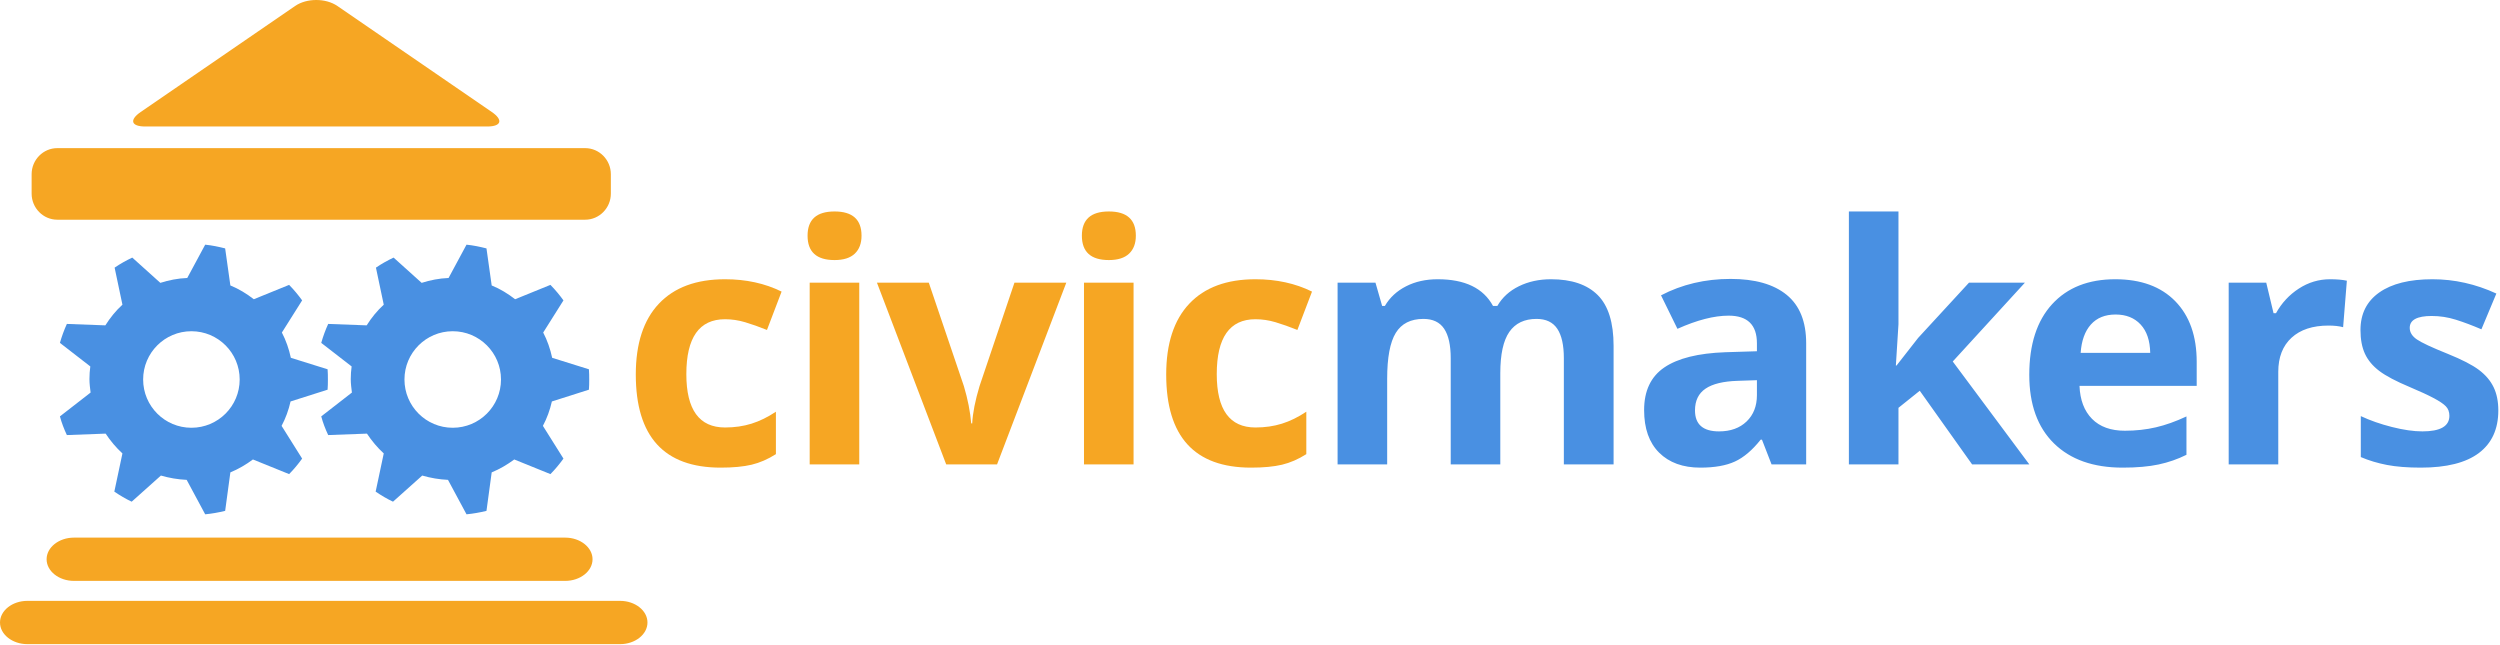
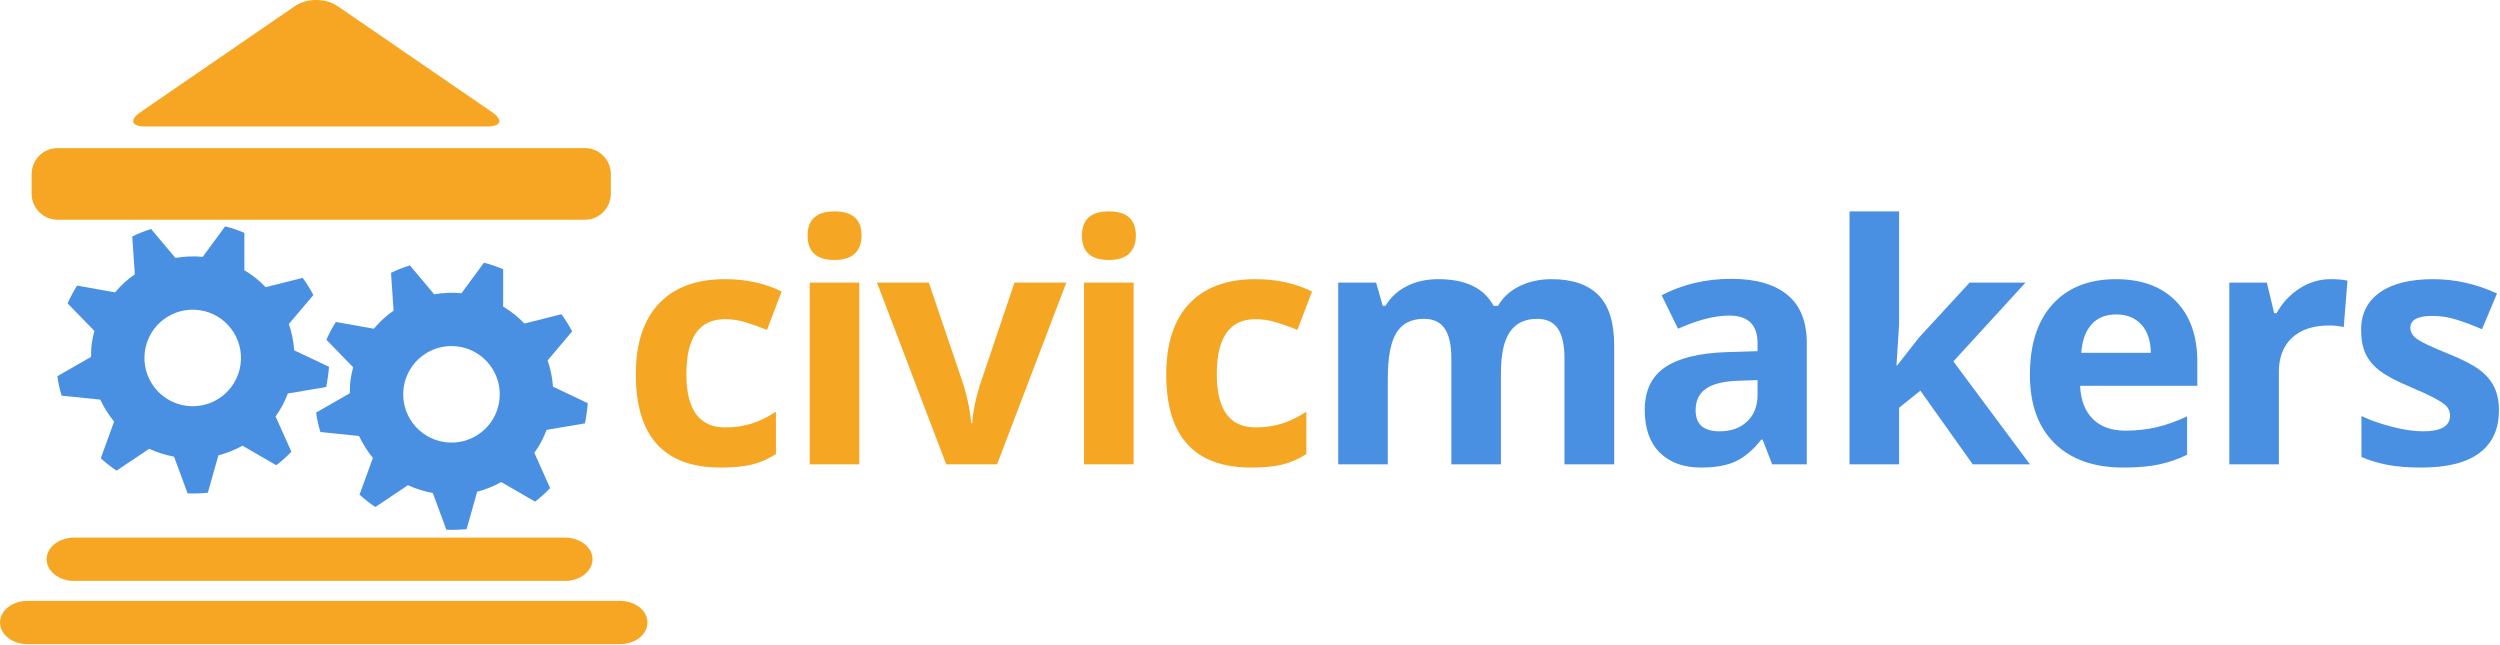
<svg xmlns="http://www.w3.org/2000/svg" width="1502px" height="387px" viewBox="0 0 1502 387" version="1.1">
  <description>Created with Sketch (http://www.bohemiancoding.com/sketch)</description>
  <defs />
  <g id="Page-1" stroke="none" stroke-width="1" fill="none" fill-rule="evenodd">
-     <g id="Group-+-path3-+-path3">
-       <g id="Group" fill="#F6A623">
-         <path d="M339.555,349 L44.445,349 C35.399,349 28,343.151 28,336.002 C28,328.849 35.399,323 44.445,323 L339.555,323 C348.601,323 356,328.849 356,336.002 C356,343.151 348.601,349 339.555,349 Z" id="Shape" />
-         <path d="M389,374 C389,381.15 381.604,387 372.562,387 L16.438,387 C7.401,387 0,381.15 0,374 C0,366.85 7.396,361 16.438,361 L372.562,361 C381.604,361 389,366.85 389,374 L389,374 Z" id="Shape" />
-         <path d="M367,116.337 C367,124.952 360.058,132 351.577,132 L34.418,132 C25.938,132 19,124.952 19,116.337 L19,104.663 C19,96.048 25.938,89 34.418,89 L351.577,89 C360.058,89 367,96.048 367,104.663 L367,116.337 L367,116.337 Z" id="Shape" />
-         <path d="M87.254,76 C78.771,76 77.548,72.076 84.54,67.277 L177.296,3.6 C184.283,-1.2 195.721,-1.2 202.708,3.6 L295.464,67.277 C302.451,72.076 301.229,76 292.745,76 L87.254,76 L87.254,76 Z" id="Shape" />
-       </g>
-       <g id="path3-+-path3" transform="translate(36, 147)" fill="#4990E2">
-         <path d="M161,81.085 C161,79.033 160.987,76.894 160.825,74.873 L138.744,67.971 C137.593,62.632 135.818,57.498 133.354,52.789 L145.524,33.468 C143.143,30.176 140.539,27.044 137.699,24.153 L116.488,32.779 C112.175,29.442 107.541,26.595 102.405,24.498 L99.275,2.243 C95.364,1.256 91.389,0.408 87.28,0 L76.503,20.01 C70.861,20.234 65.464,21.303 60.332,22.942 L43.466,7.759 C39.781,9.515 36.148,11.529 32.861,13.797 L37.556,36.053 C33.556,39.7 30.196,43.884 27.299,48.474 L4.176,47.617 C2.512,51.273 1.109,55.079 0.003,59.004 L18.259,73.152 C17.921,75.651 17.736,78.163 17.736,80.741 C17.736,83.543 18.102,86.156 18.431,88.848 L0,103.167 C1.046,107.092 2.458,110.704 4.173,114.383 L27.471,113.523 C30.352,117.9 33.754,121.93 37.556,125.425 L32.689,148.373 C36.049,150.641 39.408,152.672 43.119,154.409 L60.679,138.71 C65.709,140.178 70.861,141.048 76.152,141.298 L87.28,162 C91.379,161.605 95.364,160.877 99.275,159.931 L102.405,136.812 C107.257,134.81 111.837,132.106 115.965,129.047 L137.699,137.844 C140.539,134.972 143.146,131.831 145.524,128.528 L133.179,108.86 C135.617,104.261 137.383,99.438 138.569,94.196 L160.821,87.124 C160.974,85.106 161,83.138 161,81.085 L161,81.085 L161,81.085 Z M108,81.002 C108,97.025 95.022,110 79.002,110 C62.978,110 50,97.025 50,81.002 C50,64.978 62.978,52 79.002,52 C95.025,52 108,64.978 108,81.002 L108,81.002 L108,81.002 Z" id="path3" />
-         <path d="M318,81.085 C318,79.033 317.987,76.894 317.825,74.873 L295.744,67.971 C294.593,62.632 292.818,57.498 290.354,52.789 L302.524,33.468 C300.143,30.176 297.539,27.044 294.699,24.153 L273.488,32.779 C269.175,29.442 264.541,26.595 259.405,24.498 L256.275,2.243 C252.364,1.256 248.389,0.408 244.28,0 L233.503,20.01 C227.861,20.234 222.464,21.303 217.332,22.942 L200.466,7.759 C196.781,9.515 193.148,11.529 189.861,13.797 L194.556,36.053 C190.556,39.7 187.196,43.884 184.299,48.474 L161.176,47.617 C159.512,51.273 158.109,55.079 157.003,59.004 L175.259,73.152 C174.921,75.651 174.736,78.163 174.736,80.741 C174.736,83.543 175.102,86.156 175.431,88.848 L157,103.167 C158.046,107.092 159.458,110.704 161.173,114.383 L184.471,113.523 C187.352,117.9 190.754,121.93 194.556,125.425 L189.689,148.373 C193.049,150.641 196.408,152.672 200.119,154.409 L217.679,138.71 C222.709,140.178 227.861,141.048 233.152,141.298 L244.28,162 C248.379,161.605 252.364,160.877 256.275,159.931 L259.405,136.812 C264.257,134.81 268.837,132.106 272.965,129.047 L294.699,137.844 C297.539,134.972 300.146,131.831 302.524,128.528 L290.179,108.86 C292.617,104.261 294.383,99.438 295.569,94.196 L317.821,87.124 C317.974,85.106 318,83.138 318,81.085 L318,81.085 L318,81.085 Z M265,81.002 C265,97.025 252.022,110 236.002,110 C219.978,110 207,97.025 207,81.002 C207,64.978 219.978,52 236.002,52 C252.025,52 265,64.978 265,81.002 L265,81.002 L265,81.002 Z" id="path3" />
-       </g>
+     <g id="Group" fill="#F6A623">
+       <path d="M339.555,349 L44.445,349 C35.399,349 28,343.151 28,336.002 C28,328.849 35.399,323 44.445,323 L339.555,323 C348.601,323 356,328.849 356,336.002 C356,343.151 348.601,349 339.555,349 Z" id="Shape" />
+       <path d="M389,374 C389,381.15 381.604,387 372.562,387 L16.438,387 C7.401,387 0,381.15 0,374 C0,366.85 7.396,361 16.438,361 L372.562,361 C381.604,361 389,366.85 389,374 L389,374 Z" id="Shape" />
+       <path d="M367,116.337 C367,124.952 360.058,132 351.577,132 L34.418,132 C25.938,132 19,124.952 19,116.337 L19,104.663 C19,96.048 25.938,89 34.418,89 L351.577,89 C360.058,89 367,96.048 367,104.663 L367,116.337 L367,116.337 Z" id="Shape" />
+       <path d="M87.254,76 C78.771,76 77.548,72.076 84.54,67.277 L177.296,3.6 C184.283,-1.2 195.721,-1.2 202.708,3.6 L295.464,67.277 C302.451,72.076 301.229,76 292.745,76 L87.254,76 L87.254,76 Z" id="Shape" />
    </g>
-     <path d="M901.379,279 L871.594,279 L871.594,215.23 C871.594,207.353 870.275,201.445 867.639,197.506 C865.002,193.567 860.852,191.598 855.188,191.598 C847.57,191.598 842.036,194.397 838.586,199.996 C835.135,205.595 833.41,214.807 833.41,227.633 L833.41,279 L803.625,279 L803.625,169.82 L826.379,169.82 L830.383,183.785 L832.043,183.785 C834.973,178.772 839.204,174.85 844.738,172.018 C850.272,169.186 856.62,167.77 863.781,167.77 C880.122,167.77 891.19,173.108 896.984,183.785 L899.621,183.785 C902.551,178.707 906.864,174.768 912.561,171.969 C918.257,169.169 924.686,167.77 931.848,167.77 C944.218,167.77 953.576,170.943 959.924,177.291 C966.272,183.639 969.445,193.811 969.445,207.809 L969.445,279 L939.562,279 L939.562,215.23 C939.562,207.353 938.244,201.445 935.607,197.506 C932.971,193.567 928.82,191.598 923.156,191.598 C915.865,191.598 910.412,194.202 906.799,199.41 C903.186,204.619 901.379,212.887 901.379,224.215 L901.379,279 Z M1064.348,279 L1058.586,264.156 L1057.805,264.156 C1052.792,270.471 1047.632,274.85 1042.326,277.291 C1037.02,279.732 1030.103,280.953 1021.574,280.953 C1011.092,280.953 1002.841,277.958 996.818,271.969 C990.796,265.979 987.785,257.451 987.785,246.383 C987.785,234.794 991.838,226.249 999.943,220.748 C1008.049,215.247 1020.272,212.203 1036.613,211.617 L1055.559,211.031 L1055.559,206.246 C1055.559,195.178 1049.895,189.645 1038.566,189.645 C1029.842,189.645 1019.589,192.281 1007.805,197.555 L997.941,177.438 C1010.507,170.862 1024.439,167.574 1039.738,167.574 C1054.387,167.574 1065.617,170.764 1073.43,177.145 C1081.242,183.525 1085.148,193.225 1085.148,206.246 L1085.148,279 L1064.348,279 Z M1055.559,228.414 L1044.035,228.805 C1035.376,229.065 1028.931,230.628 1024.699,233.492 C1020.467,236.357 1018.352,240.719 1018.352,246.578 C1018.352,254.977 1023.169,259.176 1032.805,259.176 C1039.706,259.176 1045.223,257.19 1049.357,253.219 C1053.492,249.247 1055.559,243.974 1055.559,237.398 L1055.559,228.414 Z M1139.426,219.625 L1152.414,203.023 L1182.98,169.82 L1216.574,169.82 L1173.215,217.184 L1219.211,279 L1184.836,279 L1153.391,234.762 L1140.598,245.016 L1140.598,279 L1110.812,279 L1110.812,127.047 L1140.598,127.047 L1140.598,194.82 L1139.035,219.625 L1139.426,219.625 Z M1275.246,280.953 C1257.668,280.953 1243.931,276.103 1234.035,266.402 C1224.139,256.702 1219.191,242.965 1219.191,225.191 C1219.191,206.897 1223.765,192.753 1232.912,182.76 C1242.059,172.766 1254.706,167.77 1270.852,167.77 C1286.281,167.77 1298.293,172.164 1306.887,180.953 C1315.481,189.742 1319.777,201.884 1319.777,217.379 L1319.777,231.832 L1249.367,231.832 C1249.693,240.296 1252.199,246.904 1256.887,251.656 C1261.574,256.409 1268.15,258.785 1276.613,258.785 C1283.189,258.785 1289.406,258.102 1295.266,256.734 C1301.125,255.367 1307.245,253.186 1313.625,250.191 L1313.625,273.238 C1308.417,275.842 1302.85,277.779 1296.926,279.049 C1291.001,280.318 1283.775,280.953 1275.246,280.953 Z M1271.047,188.961 C1264.732,188.961 1259.784,190.963 1256.203,194.967 C1252.622,198.971 1250.572,204.651 1250.051,212.008 L1291.848,212.008 C1291.717,204.651 1289.797,198.971 1286.086,194.967 C1282.375,190.963 1277.362,188.961 1271.047,188.961 Z M1399.934,167.77 C1403.97,167.77 1407.323,168.062 1409.992,168.648 L1407.746,196.578 C1405.337,195.927 1402.408,195.602 1398.957,195.602 C1389.452,195.602 1382.046,198.043 1376.74,202.926 C1371.434,207.809 1368.781,214.644 1368.781,223.434 L1368.781,279 L1338.996,279 L1338.996,169.82 L1361.555,169.82 L1365.949,188.18 L1367.414,188.18 C1370.8,182.06 1375.373,177.128 1381.135,173.385 C1386.897,169.641 1393.163,167.77 1399.934,167.77 Z M1500.988,246.578 C1500.988,257.776 1497.098,266.305 1489.318,272.164 C1481.538,278.023 1469.901,280.953 1454.406,280.953 C1446.464,280.953 1439.693,280.416 1434.094,279.342 C1428.495,278.268 1423.254,276.689 1418.371,274.605 L1418.371,249.996 C1423.905,252.6 1430.139,254.781 1437.072,256.539 C1444.006,258.297 1450.109,259.176 1455.383,259.176 C1466.19,259.176 1471.594,256.051 1471.594,249.801 C1471.594,247.457 1470.878,245.553 1469.445,244.088 C1468.013,242.623 1465.539,240.963 1462.023,239.107 C1458.508,237.252 1453.82,235.087 1447.961,232.613 C1439.562,229.098 1433.394,225.842 1429.455,222.848 C1425.516,219.853 1422.652,216.419 1420.861,212.545 C1419.071,208.671 1418.176,203.902 1418.176,198.238 C1418.176,188.538 1421.936,181.035 1429.455,175.729 C1436.975,170.423 1447.635,167.77 1461.438,167.77 C1474.589,167.77 1487.381,170.634 1499.816,176.363 L1490.832,197.848 C1485.363,195.504 1480.253,193.583 1475.5,192.086 C1470.747,190.589 1465.897,189.84 1460.949,189.84 C1452.16,189.84 1447.766,192.216 1447.766,196.969 C1447.766,199.638 1449.182,201.949 1452.014,203.902 C1454.846,205.855 1461.047,208.753 1470.617,212.594 C1479.146,216.044 1485.396,219.267 1489.367,222.262 C1493.339,225.257 1496.268,228.707 1498.156,232.613 C1500.044,236.52 1500.988,241.174 1500.988,246.578 Z" id="makers" fill="#4990E2" />
-     <path d="M432.961,280.953 C398.976,280.953 381.984,262.301 381.984,224.996 C381.984,206.441 386.607,192.265 395.852,182.467 C405.096,172.669 418.345,167.77 435.598,167.77 C448.228,167.77 459.556,170.243 469.582,175.191 L460.793,198.238 C456.105,196.35 451.744,194.804 447.707,193.6 C443.671,192.395 439.634,191.793 435.598,191.793 C420.103,191.793 412.355,202.795 412.355,224.801 C412.355,246.155 420.103,256.832 435.598,256.832 C441.327,256.832 446.633,256.067 451.516,254.537 C456.398,253.007 461.281,250.615 466.164,247.359 L466.164,272.848 C461.346,275.908 456.48,278.023 451.564,279.195 C446.649,280.367 440.448,280.953 432.961,280.953 Z M485.188,141.598 C485.188,131.897 490.591,127.047 501.398,127.047 C512.206,127.047 517.609,131.897 517.609,141.598 C517.609,146.22 516.258,149.817 513.557,152.389 C510.855,154.96 506.802,156.246 501.398,156.246 C490.591,156.246 485.188,151.363 485.188,141.598 Z M516.242,279 L486.457,279 L486.457,169.82 L516.242,169.82 L516.242,279 Z M568.469,279 L526.867,169.82 L558.02,169.82 L579.113,232.027 C581.457,239.905 582.922,247.359 583.508,254.391 L584.094,254.391 C584.419,248.141 585.884,240.686 588.488,232.027 L609.484,169.82 L640.637,169.82 L599.035,279 L568.469,279 Z M649.992,141.598 C649.992,131.897 655.396,127.047 666.203,127.047 C677.01,127.047 682.414,131.897 682.414,141.598 C682.414,146.22 681.063,149.817 678.361,152.389 C675.659,154.96 671.607,156.246 666.203,156.246 C655.396,156.246 649.992,151.363 649.992,141.598 Z M681.047,279 L651.262,279 L651.262,169.82 L681.047,169.82 L681.047,279 Z M751.633,280.953 C717.648,280.953 700.656,262.301 700.656,224.996 C700.656,206.441 705.279,192.265 714.523,182.467 C723.768,172.669 737.017,167.77 754.27,167.77 C766.9,167.77 778.228,170.243 788.254,175.191 L779.465,198.238 C774.777,196.35 770.415,194.804 766.379,193.6 C762.342,192.395 758.306,191.793 754.27,191.793 C738.775,191.793 731.027,202.795 731.027,224.801 C731.027,246.155 738.775,256.832 754.27,256.832 C759.999,256.832 765.305,256.067 770.188,254.537 C775.07,253.007 779.953,250.615 784.836,247.359 L784.836,272.848 C780.018,275.908 775.152,278.023 770.236,279.195 C765.321,280.367 759.12,280.953 751.633,280.953 Z" id="Text" fill="#F6A623" />
+     <g id="path3-+-path3" transform="translate(195.5, 226.2617) rotate(8) translate(-195.5, -226.2617) translate(36, 145.2617)" fill="#4990E2">
+       <path d="M161,81.085 C161,79.033 160.987,76.894 160.825,74.873 L138.744,67.971 C137.593,62.632 135.818,57.498 133.354,52.789 L145.524,33.468 C143.143,30.176 140.539,27.044 137.699,24.153 L116.488,32.779 C112.175,29.442 107.541,26.595 102.405,24.498 L99.275,2.243 C95.364,1.256 91.389,0.408 87.28,0 L76.503,20.01 C70.861,20.234 65.464,21.303 60.332,22.942 L43.466,7.759 C39.781,9.515 36.148,11.529 32.861,13.797 L37.556,36.053 C33.556,39.7 30.196,43.884 27.299,48.474 L4.176,47.617 C2.512,51.273 1.109,55.079 0.003,59.004 L18.259,73.152 C17.921,75.651 17.736,78.163 17.736,80.741 C17.736,83.543 18.102,86.156 18.431,88.848 L0,103.167 C1.046,107.092 2.458,110.704 4.173,114.383 L27.471,113.523 C30.352,117.9 33.754,121.93 37.556,125.425 L32.689,148.373 C36.049,150.641 39.408,152.672 43.119,154.409 L60.679,138.71 C65.709,140.178 70.861,141.048 76.152,141.298 L87.28,162 C91.379,161.605 95.364,160.877 99.275,159.931 L102.405,136.812 C107.257,134.81 111.837,132.106 115.965,129.047 L137.699,137.844 C140.539,134.972 143.146,131.831 145.524,128.528 L133.179,108.86 C135.617,104.261 137.383,99.438 138.569,94.196 L160.821,87.124 C160.974,85.106 161,83.138 161,81.085 L161,81.085 L161,81.085 Z M108,81.002 C108,97.025 95.022,110 79.002,110 C62.978,110 50,97.025 50,81.002 C50,64.978 62.978,52 79.002,52 C95.025,52 108,64.978 108,81.002 L108,81.002 L108,81.002 Z" id="path3" />
+       <path d="M318,81.085 C318,79.033 317.987,76.894 317.825,74.873 L295.744,67.971 C294.593,62.632 292.818,57.498 290.354,52.789 L302.524,33.468 C300.143,30.176 297.539,27.044 294.699,24.153 L273.488,32.779 C269.175,29.442 264.541,26.595 259.405,24.498 L256.275,2.243 C252.364,1.256 248.389,0.408 244.28,0 L233.503,20.01 C227.861,20.234 222.464,21.303 217.332,22.942 L200.466,7.759 C196.781,9.515 193.148,11.529 189.861,13.797 L194.556,36.053 C190.556,39.7 187.196,43.884 184.299,48.474 L161.176,47.617 C159.512,51.273 158.109,55.079 157.003,59.004 L175.259,73.152 C174.921,75.651 174.736,78.163 174.736,80.741 C174.736,83.543 175.102,86.156 175.431,88.848 L157,103.167 C158.046,107.092 159.458,110.704 161.173,114.383 L184.471,113.523 C187.352,117.9 190.754,121.93 194.556,125.425 L189.689,148.373 C193.049,150.641 196.408,152.672 200.119,154.409 L217.679,138.71 C222.709,140.178 227.861,141.048 233.152,141.298 L244.28,162 C248.379,161.605 252.364,160.877 256.275,159.931 L259.405,136.812 C264.257,134.81 268.837,132.106 272.965,129.047 L294.699,137.844 C297.539,134.972 300.146,131.831 302.524,128.528 L290.179,108.86 C292.617,104.261 294.383,99.438 295.569,94.196 L317.821,87.124 C317.974,85.106 318,83.138 318,81.085 L318,81.085 L318,81.085 Z M265,81.002 C265,97.025 252.022,110 236.002,110 C219.978,110 207,97.025 207,81.002 C207,64.978 219.978,52 236.002,52 C252.025,52 265,64.978 265,81.002 L265,81.002 L265,81.002 Z" id="path3" />
+     </g>
+     <path d="M901.754,278.953 L871.969,278.953 L871.969,215.184 C871.969,207.306 870.65,201.398 868.014,197.459 C865.377,193.52 861.227,191.551 855.562,191.551 C847.945,191.551 842.411,194.35 838.961,199.949 C835.51,205.548 833.785,214.76 833.785,227.586 L833.785,278.953 L804,278.953 L804,169.773 L826.754,169.773 L830.758,183.738 L832.418,183.738 C835.348,178.725 839.579,174.803 845.113,171.971 C850.647,169.139 856.995,167.723 864.156,167.723 C880.497,167.723 891.565,173.061 897.359,183.738 L899.996,183.738 C902.926,178.66 907.239,174.721 912.936,171.922 C918.632,169.122 925.061,167.723 932.223,167.723 C944.593,167.723 953.951,170.896 960.299,177.244 C966.647,183.592 969.82,193.764 969.82,207.762 L969.82,278.953 L939.938,278.953 L939.938,215.184 C939.938,207.306 938.619,201.398 935.982,197.459 C933.346,193.52 929.195,191.551 923.531,191.551 C916.24,191.551 910.787,194.155 907.174,199.363 C903.561,204.572 901.754,212.84 901.754,224.168 L901.754,278.953 Z M1064.723,278.953 L1058.961,264.109 L1058.18,264.109 C1053.167,270.425 1048.007,274.803 1042.701,277.244 C1037.395,279.686 1030.478,280.906 1021.949,280.906 C1011.467,280.906 1003.216,277.911 997.193,271.922 C991.171,265.932 988.16,257.404 988.16,246.336 C988.16,234.747 992.213,226.203 1000.318,220.701 C1008.424,215.2 1020.647,212.156 1036.988,211.57 L1055.934,210.984 L1055.934,206.199 C1055.934,195.131 1050.27,189.598 1038.941,189.598 C1030.217,189.598 1019.964,192.234 1008.18,197.508 L998.316,177.391 C1010.882,170.815 1024.814,167.527 1040.113,167.527 C1054.762,167.527 1065.992,170.717 1073.805,177.098 C1081.617,183.478 1085.523,193.178 1085.523,206.199 L1085.523,278.953 L1064.723,278.953 Z M1055.934,228.367 L1044.41,228.758 C1035.751,229.018 1029.306,230.581 1025.074,233.445 C1020.842,236.31 1018.727,240.672 1018.727,246.531 C1018.727,254.93 1023.544,259.129 1033.18,259.129 C1040.081,259.129 1045.598,257.143 1049.732,253.172 C1053.867,249.201 1055.934,243.927 1055.934,237.352 L1055.934,228.367 Z M1139.801,219.578 L1152.789,202.977 L1183.355,169.773 L1216.949,169.773 L1173.59,217.137 L1219.586,278.953 L1185.211,278.953 L1153.766,234.715 L1140.973,244.969 L1140.973,278.953 L1111.188,278.953 L1111.188,127 L1140.973,127 L1140.973,194.773 L1139.41,219.578 L1139.801,219.578 Z M1275.621,280.906 C1258.043,280.906 1244.306,276.056 1234.41,266.355 C1224.514,256.655 1219.566,242.918 1219.566,225.145 C1219.566,206.85 1224.14,192.706 1233.287,182.713 C1242.434,172.719 1255.081,167.723 1271.227,167.723 C1286.656,167.723 1298.668,172.117 1307.262,180.906 C1315.856,189.695 1320.152,201.837 1320.152,217.332 L1320.152,231.785 L1249.742,231.785 C1250.068,240.249 1252.574,246.857 1257.262,251.609 C1261.949,256.362 1268.525,258.738 1276.988,258.738 C1283.564,258.738 1289.781,258.055 1295.641,256.688 C1301.5,255.32 1307.62,253.139 1314,250.145 L1314,273.191 C1308.792,275.796 1303.225,277.732 1297.301,279.002 C1291.376,280.271 1284.15,280.906 1275.621,280.906 Z M1271.422,188.914 C1265.107,188.914 1260.159,190.916 1256.578,194.92 C1252.997,198.924 1250.947,204.604 1250.426,211.961 L1292.223,211.961 C1292.092,204.604 1290.172,198.924 1286.461,194.92 C1282.75,190.916 1277.737,188.914 1271.422,188.914 Z M1400.309,167.723 C1404.345,167.723 1407.698,168.016 1410.367,168.602 L1408.121,196.531 C1405.712,195.88 1402.783,195.555 1399.332,195.555 C1389.827,195.555 1382.421,197.996 1377.115,202.879 C1371.809,207.762 1369.156,214.598 1369.156,223.387 L1369.156,278.953 L1339.371,278.953 L1339.371,169.773 L1361.93,169.773 L1366.324,188.133 L1367.789,188.133 C1371.175,182.013 1375.748,177.081 1381.51,173.338 C1387.272,169.594 1393.538,167.723 1400.309,167.723 Z M1501.363,246.531 C1501.363,257.729 1497.473,266.258 1489.693,272.117 C1481.913,277.977 1470.276,280.906 1454.781,280.906 C1446.839,280.906 1440.068,280.369 1434.469,279.295 C1428.87,278.221 1423.629,276.642 1418.746,274.559 L1418.746,249.949 C1424.28,252.553 1430.514,254.734 1437.447,256.492 C1444.381,258.25 1450.484,259.129 1455.758,259.129 C1466.565,259.129 1471.969,256.004 1471.969,249.754 C1471.969,247.41 1471.253,245.506 1469.82,244.041 C1468.388,242.576 1465.914,240.916 1462.398,239.061 C1458.883,237.205 1454.195,235.04 1448.336,232.566 C1439.937,229.051 1433.769,225.796 1429.83,222.801 C1425.891,219.806 1423.027,216.372 1421.236,212.498 C1419.446,208.624 1418.551,203.855 1418.551,198.191 C1418.551,188.491 1422.311,180.988 1429.83,175.682 C1437.35,170.376 1448.01,167.723 1461.812,167.723 C1474.964,167.723 1487.756,170.587 1500.191,176.316 L1491.207,197.801 C1485.738,195.457 1480.628,193.536 1475.875,192.039 C1471.122,190.542 1466.272,189.793 1461.324,189.793 C1452.535,189.793 1448.141,192.169 1448.141,196.922 C1448.141,199.591 1449.557,201.902 1452.389,203.855 C1455.221,205.809 1461.422,208.706 1470.992,212.547 C1479.521,215.997 1485.771,219.22 1489.742,222.215 C1493.714,225.21 1496.643,228.66 1498.531,232.566 C1500.419,236.473 1501.363,241.128 1501.363,246.531 Z" id="makers" fill="#4A90E2" />
+     <path d="M432.977,280.906 C398.992,280.906 382,262.254 382,224.949 C382,206.394 386.622,192.218 395.867,182.42 C405.112,172.622 418.361,167.723 435.613,167.723 C448.244,167.723 459.572,170.197 469.598,175.145 L460.809,198.191 C456.121,196.303 451.759,194.757 447.723,193.553 C443.686,192.348 439.65,191.746 435.613,191.746 C420.118,191.746 412.371,202.749 412.371,224.754 C412.371,246.108 420.118,256.785 435.613,256.785 C441.342,256.785 446.648,256.02 451.531,254.49 C456.414,252.96 461.297,250.568 466.18,247.312 L466.18,272.801 C461.362,275.861 456.495,277.977 451.58,279.148 C446.665,280.32 440.464,280.906 432.977,280.906 Z M485.203,141.551 C485.203,131.85 490.607,127 501.414,127 C512.221,127 517.625,131.85 517.625,141.551 C517.625,146.173 516.274,149.77 513.572,152.342 C510.87,154.913 506.818,156.199 501.414,156.199 C490.607,156.199 485.203,151.316 485.203,141.551 Z M516.258,278.953 L486.473,278.953 L486.473,169.773 L516.258,169.773 L516.258,278.953 Z M568.484,278.953 L526.883,169.773 L558.035,169.773 L579.129,231.98 C581.473,239.858 582.937,247.312 583.523,254.344 L584.109,254.344 C584.435,248.094 585.9,240.639 588.504,231.98 L609.5,169.773 L640.652,169.773 L599.051,278.953 L568.484,278.953 Z M650.008,141.551 C650.008,131.85 655.411,127 666.219,127 C677.026,127 682.43,131.85 682.43,141.551 C682.43,146.173 681.079,149.77 678.377,152.342 C675.675,154.913 671.622,156.199 666.219,156.199 C655.411,156.199 650.008,151.316 650.008,141.551 Z M681.062,278.953 L651.277,278.953 L651.277,169.773 L681.062,169.773 L681.062,278.953 Z M751.648,280.906 C717.664,280.906 700.672,262.254 700.672,224.949 C700.672,206.394 705.294,192.218 714.539,182.42 C723.784,172.622 737.032,167.723 754.285,167.723 C766.915,167.723 778.243,170.197 788.27,175.145 L779.48,198.191 C774.793,196.303 770.431,194.757 766.395,193.553 C762.358,192.348 758.322,191.746 754.285,191.746 C738.79,191.746 731.043,202.749 731.043,224.754 C731.043,246.108 738.79,256.785 754.285,256.785 C760.014,256.785 765.32,256.02 770.203,254.49 C775.086,252.96 779.969,250.568 784.852,247.312 L784.852,272.801 C780.034,275.861 775.167,277.977 770.252,279.148 C765.337,280.32 759.135,280.906 751.648,280.906 Z" id="Text" fill="#F5A623" />
  </g>
</svg>
